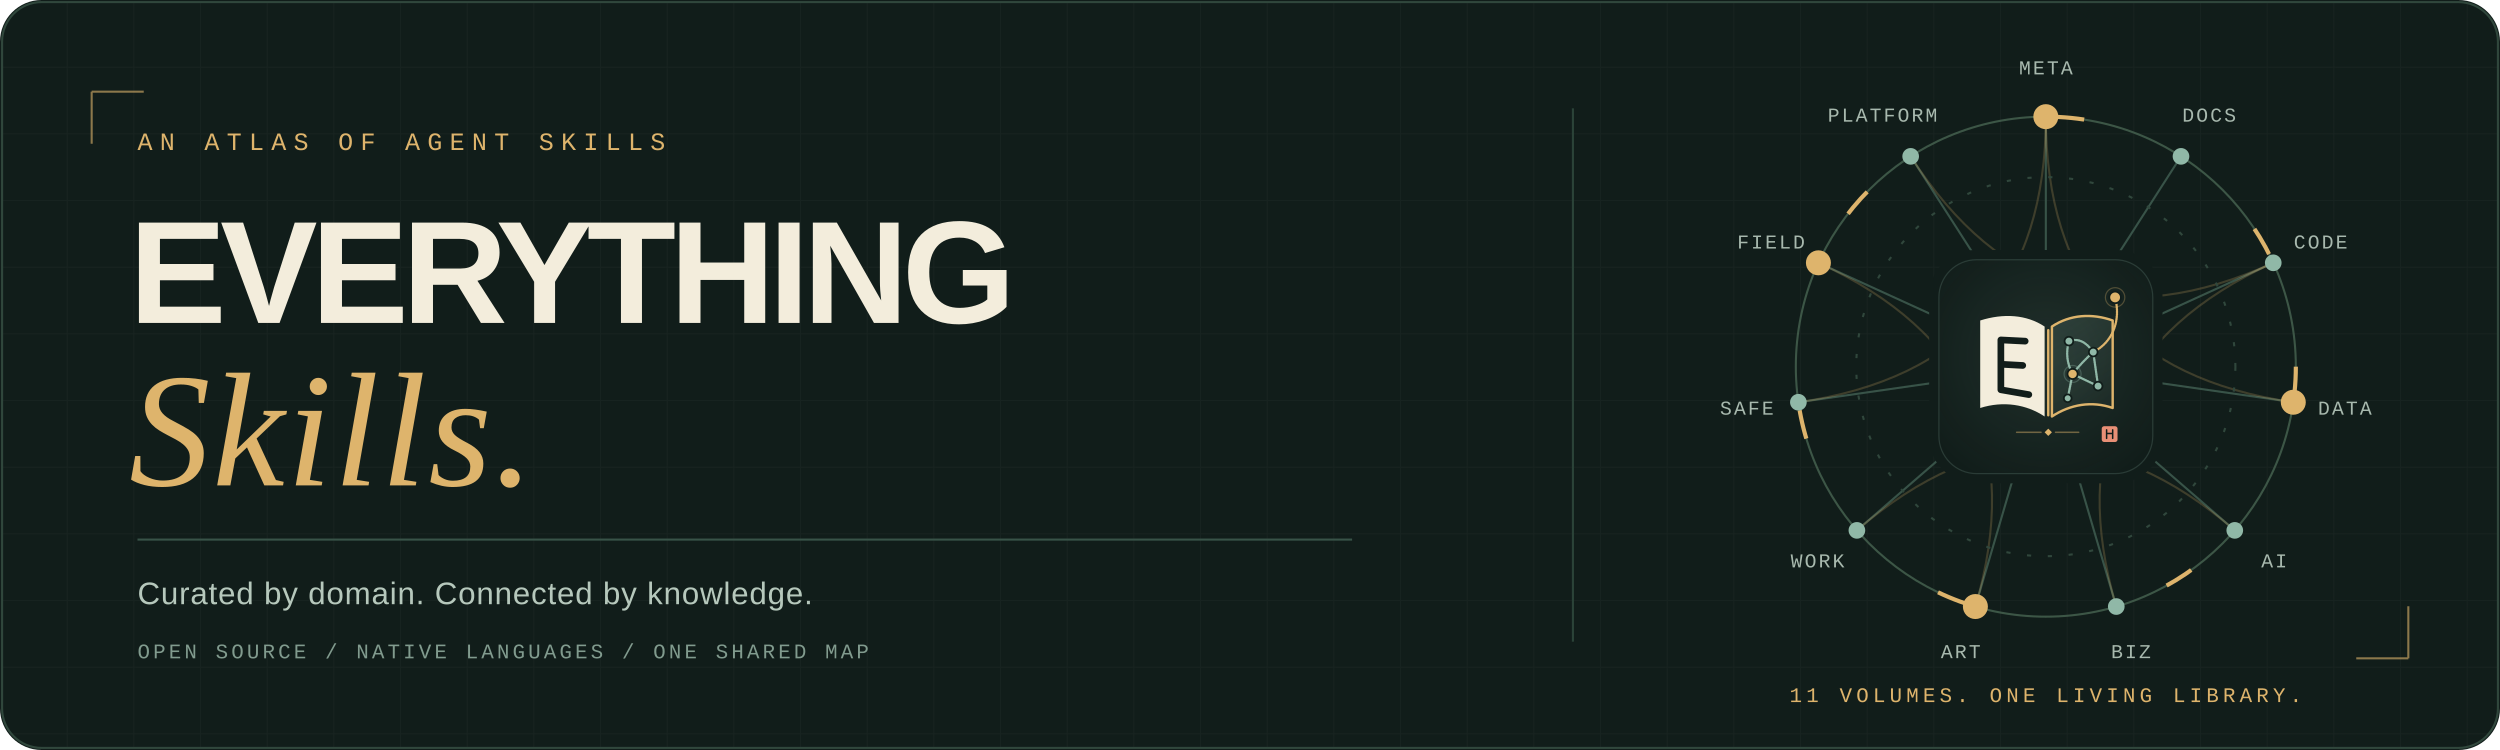
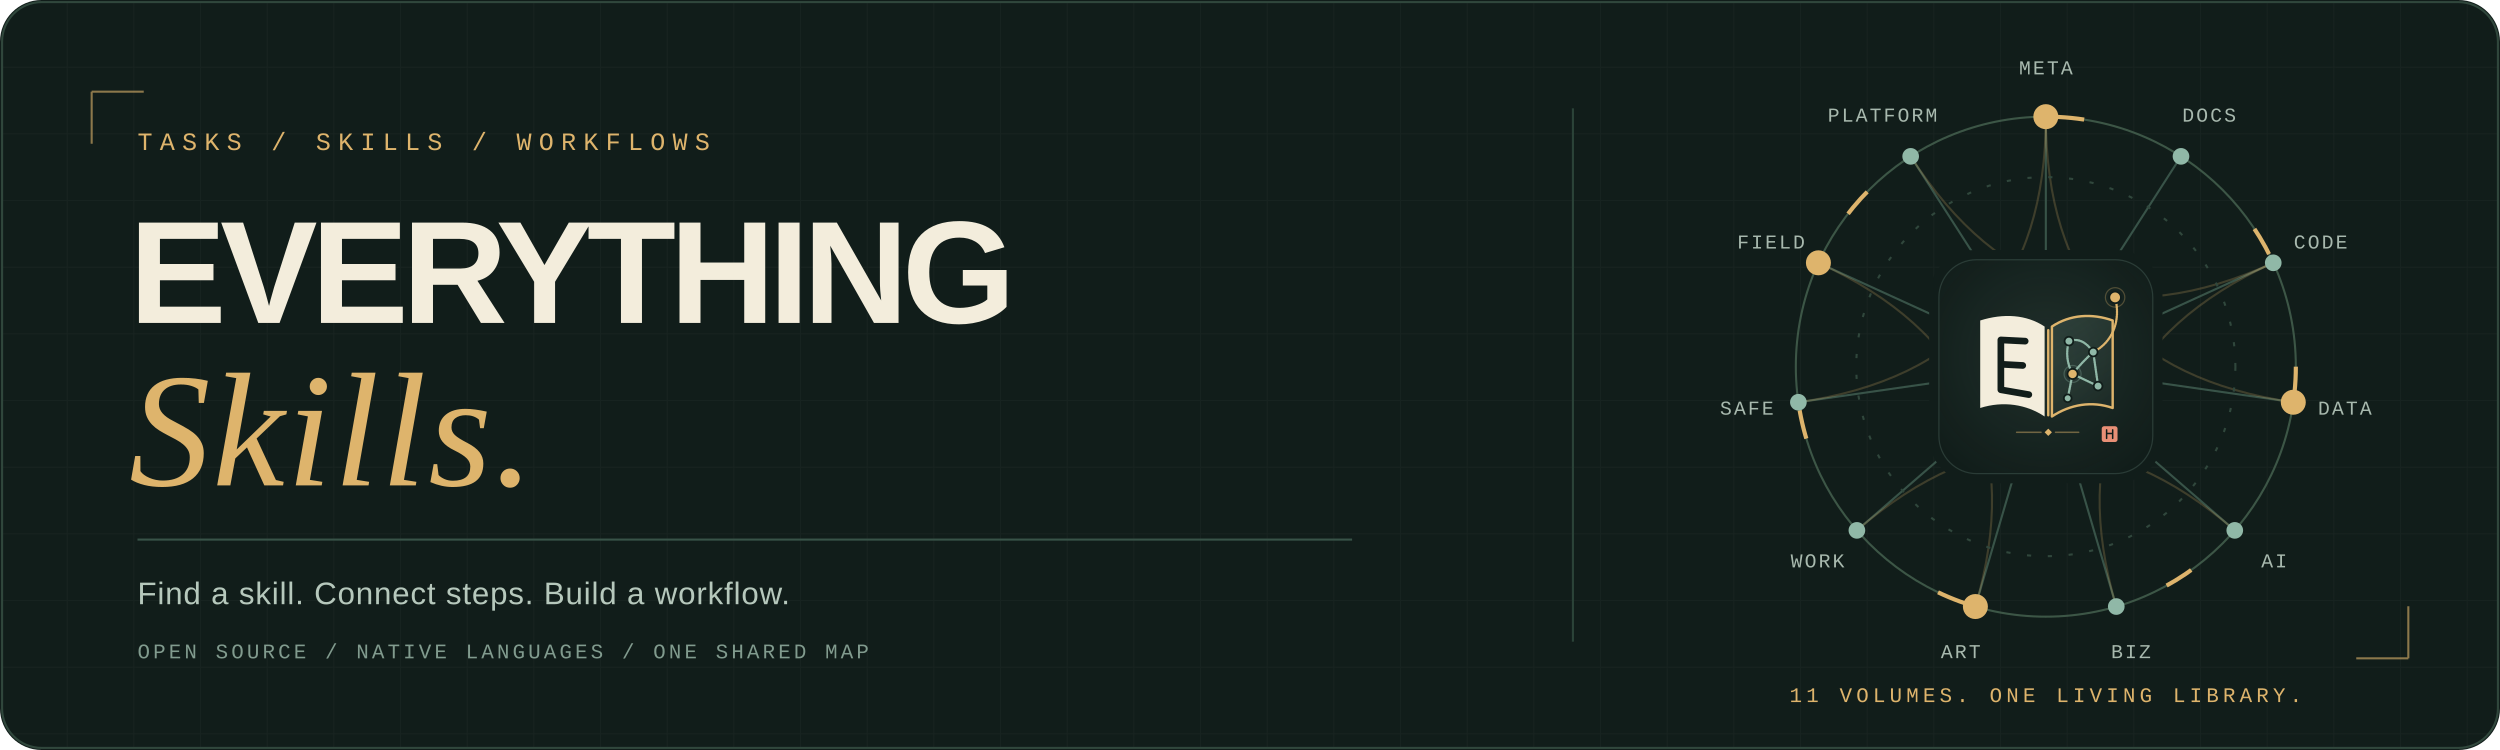
<svg xmlns="http://www.w3.org/2000/svg" width="1200" height="360" viewBox="0 0 1200 360" role="img" aria-labelledby="title description">
  <style>
  .sans { font-family: 'Segoe UI', Arial, sans-serif; }
  .serif { font-family: Georgia, 'Times New Roman', serif; }
  .mono { font-family: 'Courier New', monospace; }
  .travel { stroke-dasharray: 14 100; animation: travel 12s linear infinite; }
  .breathe { transform-box: fill-box; transform-origin: center; animation: breathe 8s ease-in-out infinite; }
  @keyframes travel { to { stroke-dashoffset: -228; } }
  @keyframes breathe { 0%, 100% { opacity: .65; } 50% { opacity: 1; } }
  @media (prefers-reduced-motion: reduce) { .travel, .breathe { animation: none; } }
</style>
  <defs>
    <pattern id="grid" width="32" height="32" patternUnits="userSpaceOnUse">
      <path d="M32 0H0V32" fill="none" stroke="#f3eddc" stroke-opacity=".032" />
    </pattern>
  </defs>
  <rect width="1200" height="360" rx="20" fill="#111d1a" />
  <rect x="1" y="1" width="1198" height="358" rx="19" fill="url(#grid)" stroke="#30473c" />
  <path d="M44 44H69 M44 44V69 M1156 316H1131 M1156 316V291" stroke="#deb46c" stroke-opacity=".6" fill="none" />
-   <text x="66" y="72" class="mono" font-size="12" letter-spacing="3.5" fill="#deb46c">AN ATLAS OF AGENT SKILLS</text>
+   <text x="66" y="72" class="mono" font-size="12" letter-spacing="3.5" fill="#deb46c">TASKS / SKILLS / WORKFLOWS</text>
  <text x="62" y="155" class="sans" font-size="70" font-weight="700" letter-spacing="-3" fill="#f3eddc">EVERYTHING</text>
  <text x="62" y="233" class="serif" font-size="78" font-style="italic" letter-spacing="1" fill="#deb46c">Skills.</text>
  <path d="M66 259H649" stroke="#385348" />
-   <text x="66" y="290" class="sans" font-size="15" fill="#b6c8bc" letter-spacing=".4">Curated by domain. Connected by knowledge.</text>
+   <text x="66" y="290" class="sans" font-size="15" fill="#b6c8bc" letter-spacing=".4">Find a skill. Connect steps. Build a workflow.</text>
  <text x="66" y="316" class="mono" font-size="10" fill="#819b8e" letter-spacing="1.5">OPEN SOURCE  /  NATIVE LANGUAGES  /  ONE SHARED MAP</text>
  <path d="M755 52V308" stroke="#2b4338" />
  <g>
    <path d="M982 176 L982.00 56.00" stroke="#385348" stroke-width="1" />
    <path d="M982 176 L1046.88 75.05" stroke="#385348" stroke-width="1" />
    <path d="M982 176 L1091.16 126.15" stroke="#385348" stroke-width="1" />
    <path d="M982 176 L1100.78 193.08" stroke="#385348" stroke-width="1" />
    <path d="M982 176 L1072.69 254.58" stroke="#385348" stroke-width="1" />
    <path d="M982 176 L1015.81 291.14" stroke="#385348" stroke-width="1" />
    <path d="M982 176 L948.19 291.14" stroke="#385348" stroke-width="1" />
    <path d="M982 176 L891.31 254.58" stroke="#385348" stroke-width="1" />
    <path d="M982 176 L863.22 193.08" stroke="#385348" stroke-width="1" />
    <path d="M982 176 L872.84 126.15" stroke="#385348" stroke-width="1" />
    <path d="M982 176 L917.12 75.05" stroke="#385348" stroke-width="1" />
    <path d="M982.00 56.00 Q982 176 1100.78 193.08" fill="none" stroke="#deb46c" stroke-opacity=".22" />
    <path d="M1091.16 126.15 Q982 176 1015.81 291.14" fill="none" stroke="#deb46c" stroke-opacity=".22" />
    <path d="M1072.69 254.58 Q982 176 891.31 254.58" fill="none" stroke="#deb46c" stroke-opacity=".22" />
    <path d="M948.19 291.14 Q982 176 872.84 126.15" fill="none" stroke="#deb46c" stroke-opacity=".22" />
    <path d="M863.22 193.08 Q982 176 982.00 56.00" fill="none" stroke="#deb46c" stroke-opacity=".22" />
    <path d="M917.12 75.05 Q982 176 1091.16 126.15" fill="none" stroke="#deb46c" stroke-opacity=".22" />
  </g>
  <circle cx="982" cy="176" r="120" fill="none" stroke="#476451" stroke-opacity=".8" />
  <circle cx="982" cy="176" r="91" fill="none" stroke="#30473c" stroke-dasharray="2 8" />
  <circle cx="982" cy="176" r="120" fill="none" stroke="#deb46c" stroke-width="2" pathLength="114" class="travel" />
  <g>
    <circle cx="982.00" cy="56.00" r="6" fill="#deb46c" class="breathe" style="animation-delay: -0s" />
    <text x="982.00" y="33.00" fill="#a8b9ae" text-anchor="middle" dominant-baseline="middle" class="mono" font-size="9.5" letter-spacing="1">META</text>
  </g>
  <g>
    <circle cx="1046.88" cy="75.05" r="4" fill="#90b8a7" class="breathe" style="animation-delay: -1s" />
    <text x="1060.39" y="55.70" fill="#a8b9ae" text-anchor="middle" dominant-baseline="middle" class="mono" font-size="9.5" letter-spacing="1">DOCS</text>
  </g>
  <g>
    <circle cx="1091.16" cy="126.15" r="4" fill="#90b8a7" class="breathe" style="animation-delay: -2s" />
    <text x="1113.90" y="116.60" fill="#a8b9ae" text-anchor="middle" dominant-baseline="middle" class="mono" font-size="9.5" letter-spacing="1">CODE</text>
  </g>
  <g>
    <circle cx="1100.78" cy="193.08" r="6" fill="#deb46c" class="breathe" style="animation-delay: -3s" />
    <text x="1125.52" y="196.35" fill="#a8b9ae" text-anchor="middle" dominant-baseline="middle" class="mono" font-size="9.5" letter-spacing="1">DATA</text>
  </g>
  <g>
    <circle cx="1072.69" cy="254.58" r="4" fill="#90b8a7" class="breathe" style="animation-delay: -4s" />
    <text x="1091.58" y="269.65" fill="#a8b9ae" text-anchor="middle" dominant-baseline="middle" class="mono" font-size="9.5" letter-spacing="1">AI</text>
  </g>
  <g>
    <circle cx="1015.81" cy="291.14" r="4" fill="#90b8a7" class="breathe" style="animation-delay: -5s" />
    <text x="1022.85" y="313.21" fill="#a8b9ae" text-anchor="middle" dominant-baseline="middle" class="mono" font-size="9.5" letter-spacing="1">BIZ</text>
  </g>
  <g>
    <circle cx="948.19" cy="291.14" r="6" fill="#deb46c" class="breathe" style="animation-delay: -6s" />
    <text x="941.15" y="313.21" fill="#a8b9ae" text-anchor="middle" dominant-baseline="middle" class="mono" font-size="9.5" letter-spacing="1">ART</text>
  </g>
  <g>
    <circle cx="891.31" cy="254.58" r="4" fill="#90b8a7" class="breathe" style="animation-delay: -7s" />
    <text x="872.42" y="269.65" fill="#a8b9ae" text-anchor="middle" dominant-baseline="middle" class="mono" font-size="9.5" letter-spacing="1">WORK</text>
  </g>
  <g>
    <circle cx="863.22" cy="193.08" r="4" fill="#90b8a7" class="breathe" style="animation-delay: -8s" />
    <text x="838.48" y="196.35" fill="#a8b9ae" text-anchor="middle" dominant-baseline="middle" class="mono" font-size="9.5" letter-spacing="1">SAFE</text>
  </g>
  <g>
    <circle cx="872.84" cy="126.15" r="6" fill="#deb46c" class="breathe" style="animation-delay: -9s" />
    <text x="850.10" y="116.60" fill="#a8b9ae" text-anchor="middle" dominant-baseline="middle" class="mono" font-size="9.5" letter-spacing="1">FIELD</text>
  </g>
  <g>
    <circle cx="917.12" cy="75.05" r="4" fill="#90b8a7" class="breathe" style="animation-delay: -10s" />
    <text x="903.61" y="55.70" fill="#a8b9ae" text-anchor="middle" dominant-baseline="middle" class="mono" font-size="9.5" letter-spacing="1">PLATFORM</text>
  </g>
  <svg x="926" y="120" viewBox="0 0 192 192" width="112" height="112" role="img" aria-labelledby="logo-title logo-desc">
    <defs>
      <radialGradient id="page-glow" cx="50%" cy="45%" r="65%">
        <stop offset="0" stop-color="#90b8a7" stop-opacity=".12" />
        <stop offset="1" stop-color="#90b8a7" stop-opacity="0" />
      </radialGradient>
      <linearGradient id="folio-shade" x1="101" y1="55" x2="150" y2="134" gradientUnits="userSpaceOnUse">
        <stop stop-color="#90b8a7" stop-opacity=".15" />
        <stop offset="1" stop-color="#90b8a7" stop-opacity=".035" />
      </linearGradient>
      <style>
      .network-trace { stroke-dasharray: 1; stroke-dashoffset: 0; }
      @media (prefers-reduced-motion: no-preference) {
        .network-trace { animation: trace 10.8s ease-in-out infinite; }
        .network-trace.secondary { animation-delay: -3.6s; }
        .node-halo { transform-box: fill-box; transform-origin: center; animation: logo-breathe 10.8s ease-in-out infinite; }
        .node-halo.secondary { animation-delay: -3.6s; }
      }
      @keyframes trace {
        0%, 8% { stroke-dashoffset: 1; }
        38%, 76% { stroke-dashoffset: 0; }
        100% { stroke-dashoffset: -1; }
      }
      @keyframes logo-breathe {
        0%, 100% { transform: scale(1); opacity: .24; }
        42%, 58% { transform: scale(1.22); opacity: .48; }
      }
      @media (prefers-reduced-motion: reduce) {
        .network-trace { animation: none; stroke-dashoffset: 0; }
        .node-halo { animation: none; transform: none; opacity: .3; }
      }
    </style>
    </defs>
    <rect width="192" height="192" rx="38" fill="#111d1a" />
    <rect x="8" y="8" width="176" height="176" rx="31" fill="url(#page-glow)" stroke="#90b8a7" stroke-opacity=".2" />
    <path d="M42 58C61 52 80 53 95 63V137C80 127 61 124 42 130Z" fill="#f3eddc" />
    <path d="M101 63C116 53 134 52 151 58V130C134 124 116 127 101 137Z" fill="url(#folio-shade)" stroke="#deb46c" stroke-width="2" stroke-linejoin="round" />
    <path d="M98 66V136" fill="none" stroke="#deb46c" stroke-width="2" stroke-linecap="round" />
    <path d="M59 74V115M59 74L79 75M59 94L77 95M59 115L82 119" fill="none" stroke="#111d1a" stroke-width="5.5" stroke-linecap="round" stroke-linejoin="round" />
    <g fill="none" stroke-width="1.8" stroke-linecap="round" stroke-linejoin="round">
      <path d="M115 75Q126 71 135 84Q126 92 118 102L139 112M115 75Q111 89 118 102L114 122M135 84L139 112" stroke="#90b8a7" stroke-opacity=".3" />
      <path d="M135 84C151 76 158 58 153 39" stroke="#deb46c" stroke-opacity=".28" />
      <path class="network-trace" pathLength="1" d="M115 75Q126 71 135 84Q126 92 118 102L139 112" stroke="#90b8a7" />
      <path class="network-trace secondary" pathLength="1" d="M115 75Q111 89 118 102L114 122M135 84L139 112" stroke="#90b8a7" />
      <path class="network-trace secondary" pathLength="1" d="M135 84C151 76 158 58 153 39" stroke="#deb46c" />
    </g>
    <g fill="none" stroke="#90b8a7" stroke-width="1">
      <circle class="node-halo" cx="118" cy="102" r="7" opacity=".3" />
      <circle class="node-halo secondary" cx="153" cy="39" r="8" opacity=".3" stroke="#deb46c" />
    </g>
    <g stroke="#111d1a" stroke-width="1.5">
      <circle cx="115" cy="75" r="3.6" fill="#90b8a7" />
      <circle cx="135" cy="84" r="3.6" fill="#90b8a7" />
      <circle cx="118" cy="102" r="4.2" fill="#deb46c" />
      <circle cx="139" cy="112" r="3.6" fill="#90b8a7" />
      <circle cx="114" cy="122" r="3.2" fill="#90b8a7" />
      <circle cx="153" cy="39" r="4.8" fill="#deb46c" />
    </g>
    <path d="M72 150H92M104 150H123" fill="none" stroke="#deb46c" stroke-opacity=".45" stroke-width="1.3" stroke-linecap="round" />
    <path d="M98 147L101 150L98 153L95 150Z" fill="#deb46c" />
    <rect x="142" y="145" width="13" height="13" rx="2" fill="#e88f76" />
    <path d="M146 148V155M151 148V155M146 151H151" fill="none" stroke="#111d1a" stroke-width="1.25" stroke-linecap="round" />
  </svg>
  <text x="982" y="337" class="mono" font-size="10" letter-spacing="2" text-anchor="middle" fill="#deb46c">11 VOLUMES. ONE LIVING LIBRARY.</text>
</svg>
